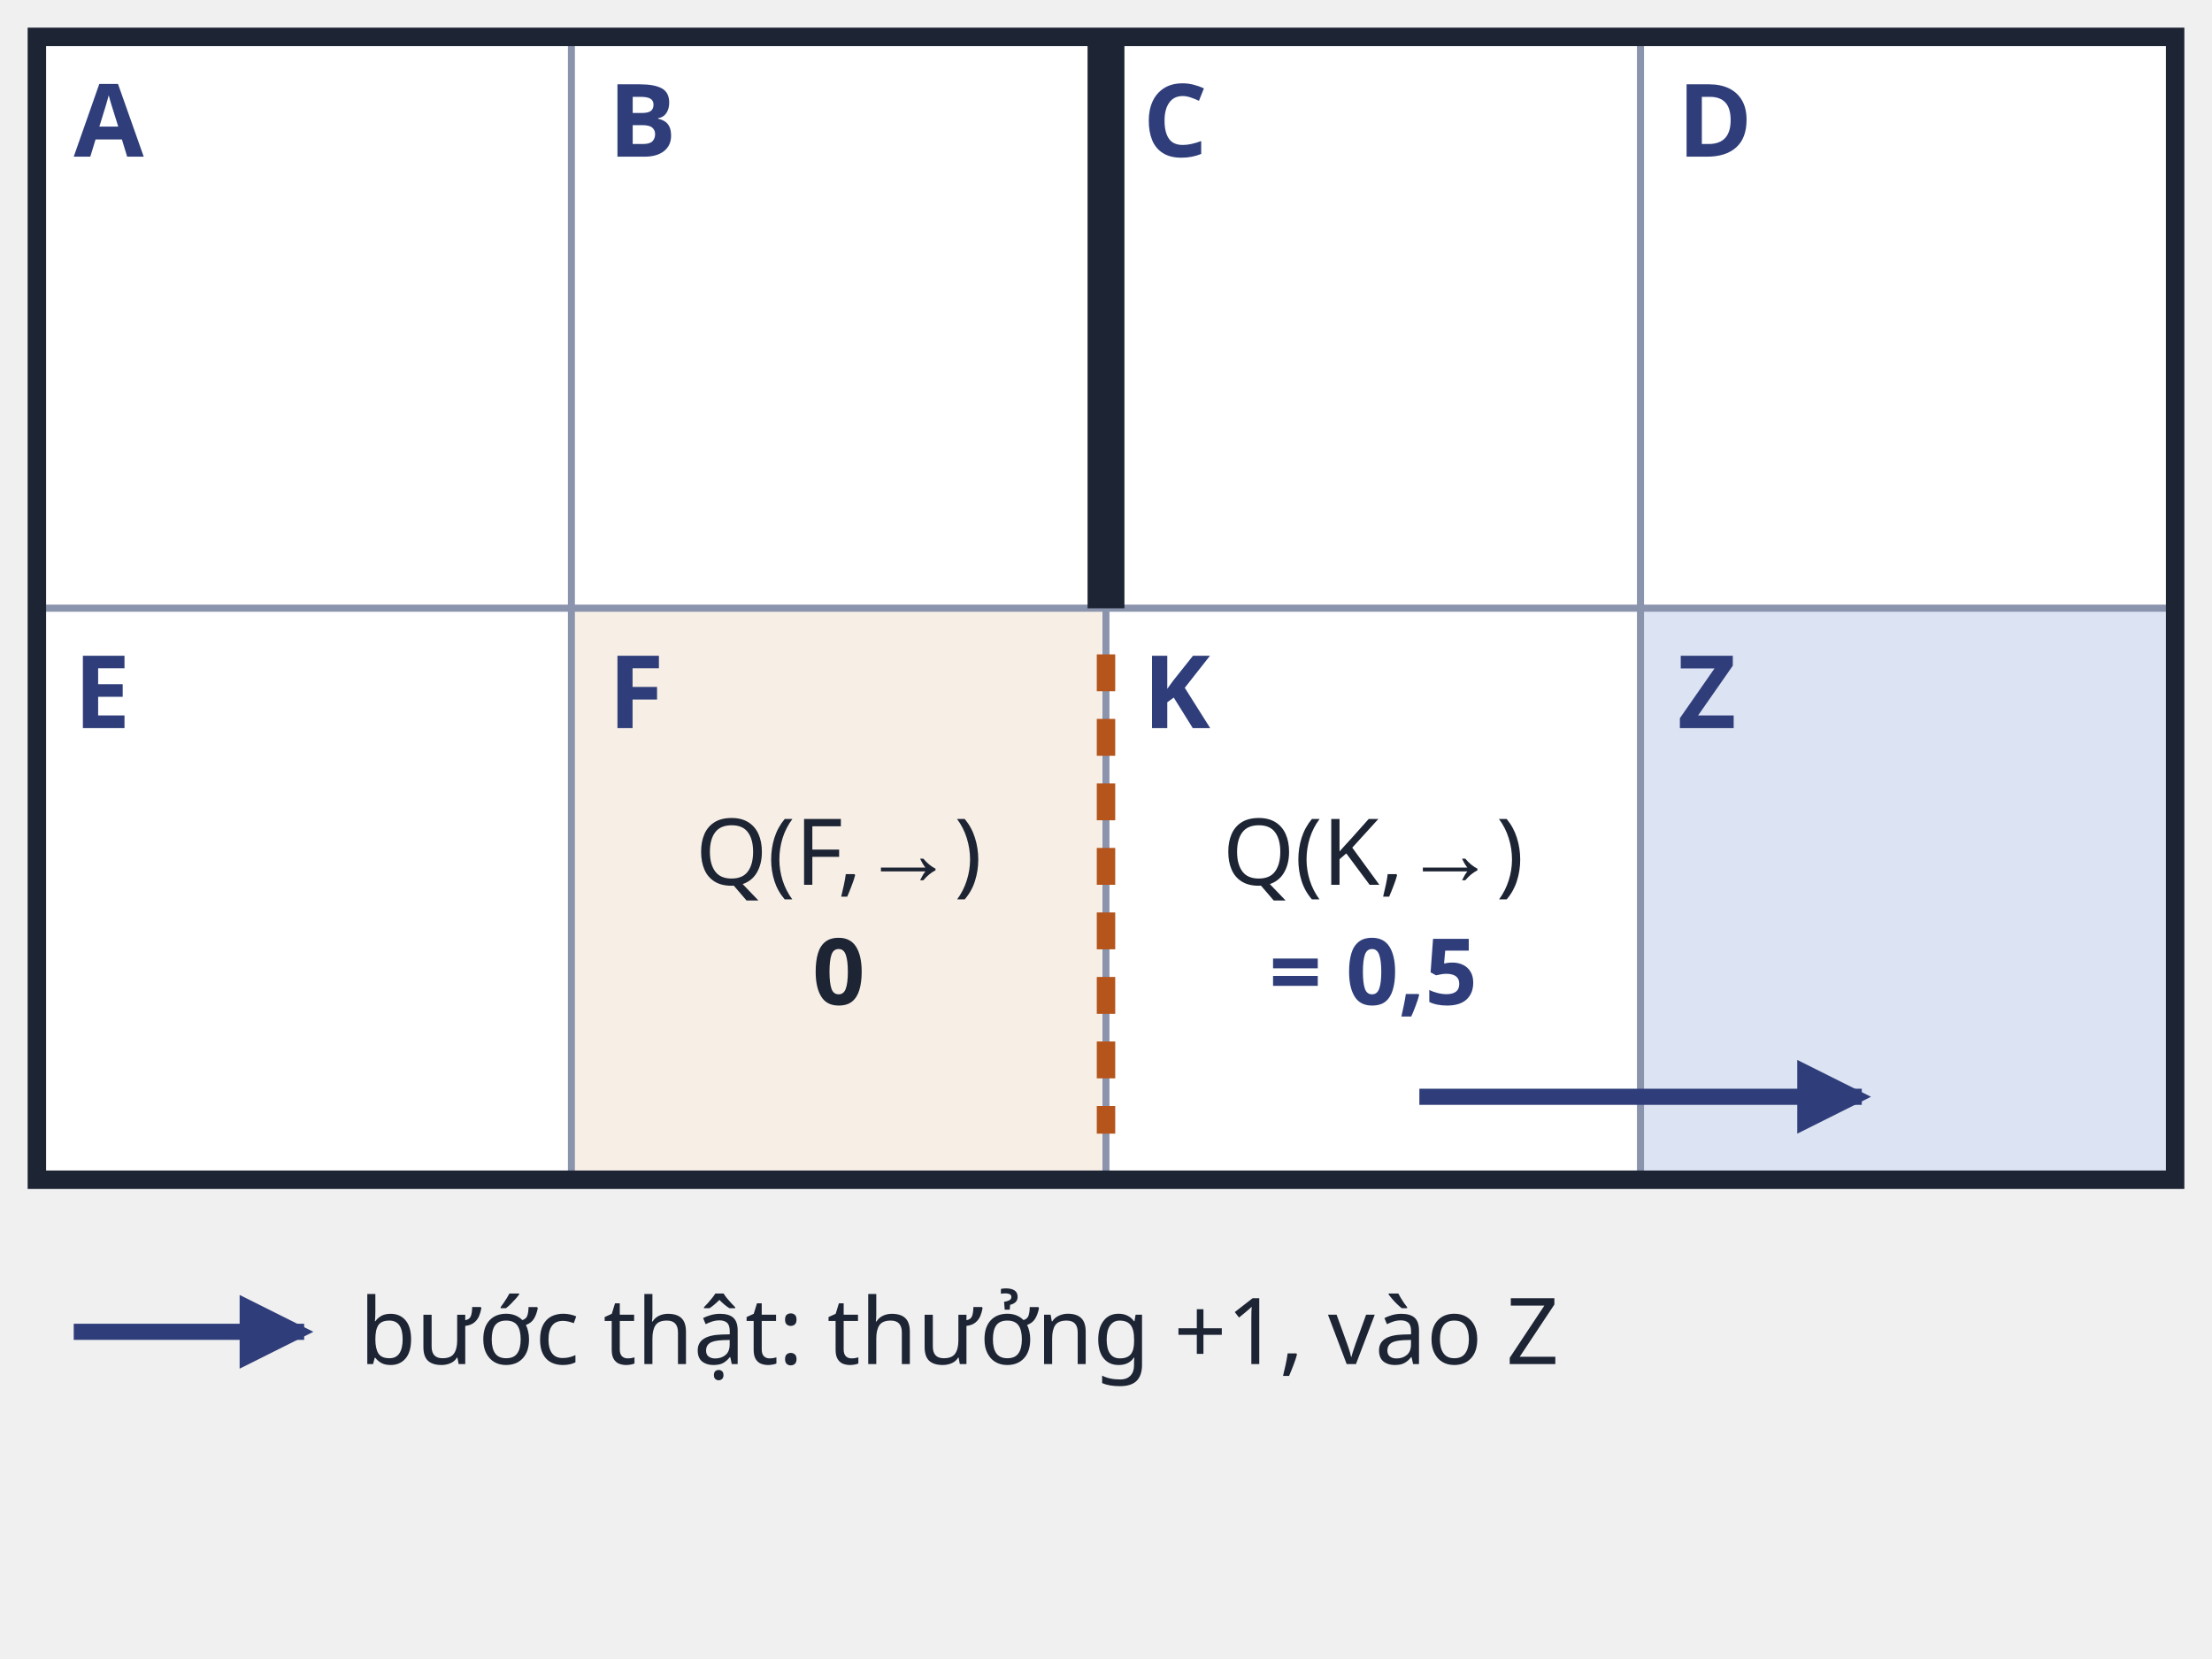
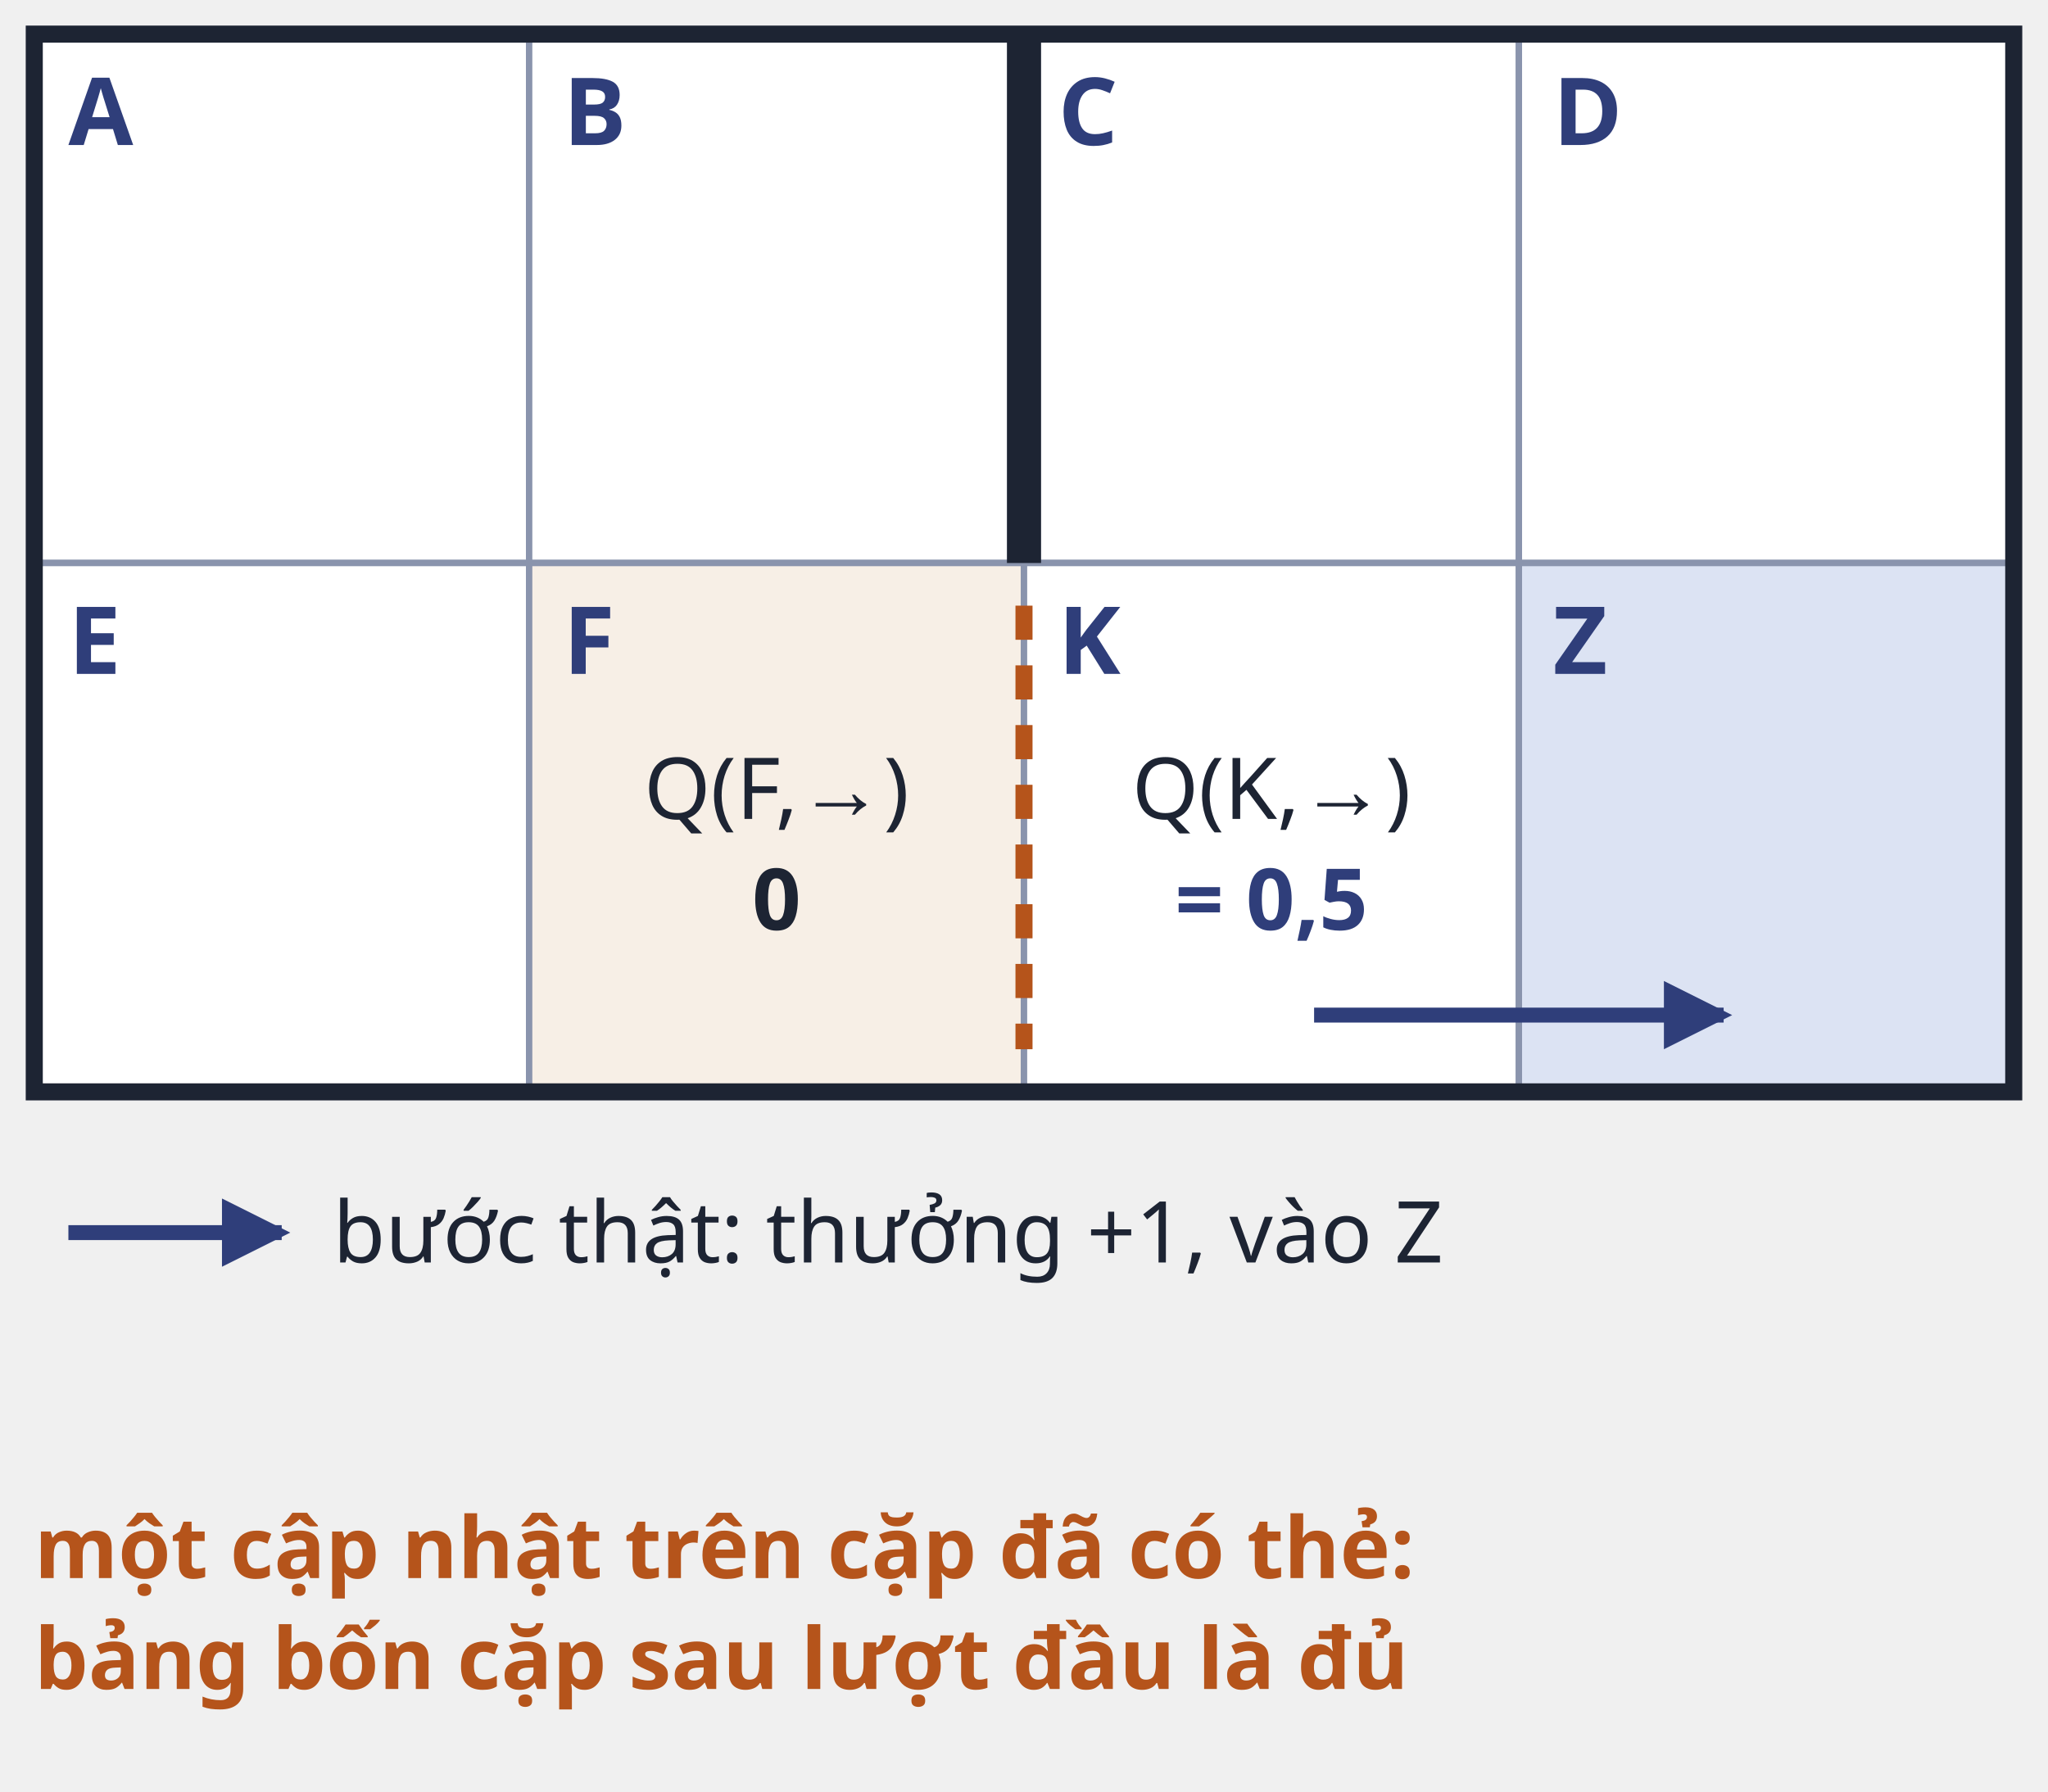
- <svg xmlns="http://www.w3.org/2000/svg" viewBox="0 0 480 360" width="480" height="360" role="img" aria-labelledby="t d" font-family="'Source Sans 3','Source Sans Pro','Noto Sans',Arial,sans-serif" fill="#1d2433">
+ <svg xmlns="http://www.w3.org/2000/svg" viewBox="0 0 480 420" width="430" height="376.2" role="img" aria-labelledby="t d" font-family="'Source Sans 3','Source Sans Pro','Noto Sans',Arial,sans-serif" fill="#1d2433">
  <defs>
    <marker id="ar" markerUnits="userSpaceOnUse" markerWidth="16" markerHeight="16" refX="14" refY="8" orient="auto">
      <path d="M0,0 L16,8 L0,16 Z" fill="#2F3E7A" />
    </marker>
    <marker id="ao" markerUnits="userSpaceOnUse" markerWidth="16" markerHeight="16" refX="14" refY="8" orient="auto">
      <path d="M0,0 L16,8 L0,16 Z" fill="#B5541B" />
    </marker>
    <marker id="ars" markerUnits="userSpaceOnUse" markerWidth="16" markerHeight="16" refX="14" refY="8" orient="auto-start-reverse">
      <path d="M0,0 L16,8 L0,16 Z" fill="#2F3E7A" />
    </marker>
    <marker id="aos" markerUnits="userSpaceOnUse" markerWidth="16" markerHeight="16" refX="14" refY="8" orient="auto-start-reverse">
      <path d="M0,0 L16,8 L0,16 Z" fill="#B5541B" />
    </marker>
    <marker id="ag" markerUnits="userSpaceOnUse" markerWidth="16" markerHeight="16" refX="14" refY="8" orient="auto">
      <path d="M0,0 L16,8 L0,16 Z" fill="#2E7D4F" />
    </marker>
    <marker id="ags" markerUnits="userSpaceOnUse" markerWidth="16" markerHeight="16" refX="14" refY="8" orient="auto-start-reverse">
      <path d="M0,0 L16,8 L0,16 Z" fill="#2E7D4F" />
    </marker>
    <marker id="ax" markerUnits="userSpaceOnUse" markerWidth="16" markerHeight="16" refX="14" refY="8" orient="auto">
      <path d="M0,0 L16,8 L0,16 Z" fill="#6B7280" />
    </marker>
    <marker id="axs" markerUnits="userSpaceOnUse" markerWidth="16" markerHeight="16" refX="14" refY="8" orient="auto-start-reverse">
      <path d="M0,0 L16,8 L0,16 Z" fill="#6B7280" />
    </marker>
    <marker id="ak" markerUnits="userSpaceOnUse" markerWidth="16" markerHeight="16" refX="14" refY="8" orient="auto">
      <path d="M0,0 L16,8 L0,16 Z" fill="#1d2433" />
    </marker>
    <marker id="aks" markerUnits="userSpaceOnUse" markerWidth="16" markerHeight="16" refX="14" refY="8" orient="auto-start-reverse">
      <path d="M0,0 L16,8 L0,16 Z" fill="#1d2433" />
    </marker>
    <pattern id="van" patternUnits="userSpaceOnUse" width="10" height="10" patternTransform="rotate(45)">
      <rect width="10" height="10" fill="#FFFFFF" />
      <line x1="0" y1="0" x2="0" y2="10" stroke="#2F3E7A" stroke-width="3.5" />
    </pattern>
    <pattern id="vano" patternUnits="userSpaceOnUse" width="10" height="10" patternTransform="rotate(45)">
      <rect width="10" height="10" fill="#FFFFFF" />
      <line x1="0" y1="0" x2="0" y2="10" stroke="#B5541B" stroke-width="3.5" />
    </pattern>
    <pattern id="vanx" patternUnits="userSpaceOnUse" width="10" height="10" patternTransform="rotate(45)">
      <rect width="10" height="10" fill="#FFFFFF" />
      <line x1="0" y1="0" x2="0" y2="10" stroke="#6B7280" stroke-width="3.5" />
    </pattern>
  </defs>
  <rect x="8" y="8" width="116" height="124" rx="0" fill="#FFFFFF" stroke="#8A94AD" stroke-width="1.5" />
  <text x="16" y="34" font-size="22" text-anchor="start" font-weight="bold" fill="#2F3E7A">A</text>
  <rect x="124" y="8" width="116" height="124" rx="0" fill="#FFFFFF" stroke="#8A94AD" stroke-width="1.5" />
  <text x="132" y="34" font-size="22" text-anchor="start" font-weight="bold" fill="#2F3E7A">B</text>
  <rect x="240" y="8" width="116" height="124" rx="0" fill="#FFFFFF" stroke="#8A94AD" stroke-width="1.5" />
  <text x="248" y="34" font-size="22" text-anchor="start" font-weight="bold" fill="#2F3E7A">C</text>
  <rect x="356" y="8" width="116" height="124" rx="0" fill="#FFFFFF" stroke="#8A94AD" stroke-width="1.5" />
  <text x="364" y="34" font-size="22" text-anchor="start" font-weight="bold" fill="#2F3E7A">D</text>
  <rect x="8" y="132" width="116" height="124" rx="0" fill="#FFFFFF" stroke="#8A94AD" stroke-width="1.5" />
  <text x="16" y="158" font-size="22" text-anchor="start" font-weight="bold" fill="#2F3E7A">E</text>
  <rect x="124" y="132" width="116" height="124" rx="0" fill="#F7EFE6" stroke="#8A94AD" stroke-width="1.5" />
  <text x="132" y="158" font-size="22" text-anchor="start" font-weight="bold" fill="#2F3E7A">F</text>
  <rect x="240" y="132" width="116" height="124" rx="0" fill="#FFFFFF" stroke="#8A94AD" stroke-width="1.5" />
  <text x="248" y="158" font-size="22" text-anchor="start" font-weight="bold" fill="#2F3E7A">K</text>
  <rect x="356" y="132" width="116" height="124" rx="0" fill="#DCE3F3" stroke="#8A94AD" stroke-width="1.5" />
  <text x="364" y="158" font-size="22" text-anchor="start" font-weight="bold" fill="#2F3E7A">Z</text>
  <rect x="8" y="8" width="464" height="248" fill="none" stroke="#1d2433" stroke-width="4" />
  <line x1="240" y1="8" x2="240" y2="132" stroke="#1d2433" stroke-width="8" />
  <line x1="240" y1="142" x2="240" y2="246" stroke="#B5541B" stroke-width="4" stroke-dasharray="8 6" />
  <text x="182.0" y="192.0" font-size="20" text-anchor="middle" font-weight="normal" fill="#1d2433">Q(F,→)</text>
  <text x="182.0" y="218.0" font-size="20" text-anchor="middle" font-weight="bold" fill="#1d2433">0</text>
  <text x="298.0" y="192.0" font-size="20" text-anchor="middle" font-weight="normal" fill="#1d2433">Q(K,→)</text>
  <text x="298.0" y="218.0" font-size="20" text-anchor="middle" font-weight="bold" fill="#2F3E7A">= 0,5</text>
  <line x1="308.0" y1="238.0" x2="404.0" y2="238.0" stroke="#2F3E7A" stroke-width="3.5" marker-end="url(#ar)" />
  <line x1="16.0" y1="289.0" x2="66.0" y2="289.0" stroke="#2F3E7A" stroke-width="3.5" marker-end="url(#ar)" />
  <text x="78" y="296" font-size="20" text-anchor="start" font-weight="normal" fill="#1d2433">bước thật: thưởng +1, vào Z</text>
+   <text x="8" y="370" font-size="20" text-anchor="start" font-weight="bold" fill="#B5541B">một cập nhật trên cặp đã có thẻ:</text>
+   <text x="8" y="396" font-size="20" text-anchor="start" font-weight="bold" fill="#B5541B">bảng bốn cặp sau lượt đầu là đủ</text>
</svg>
